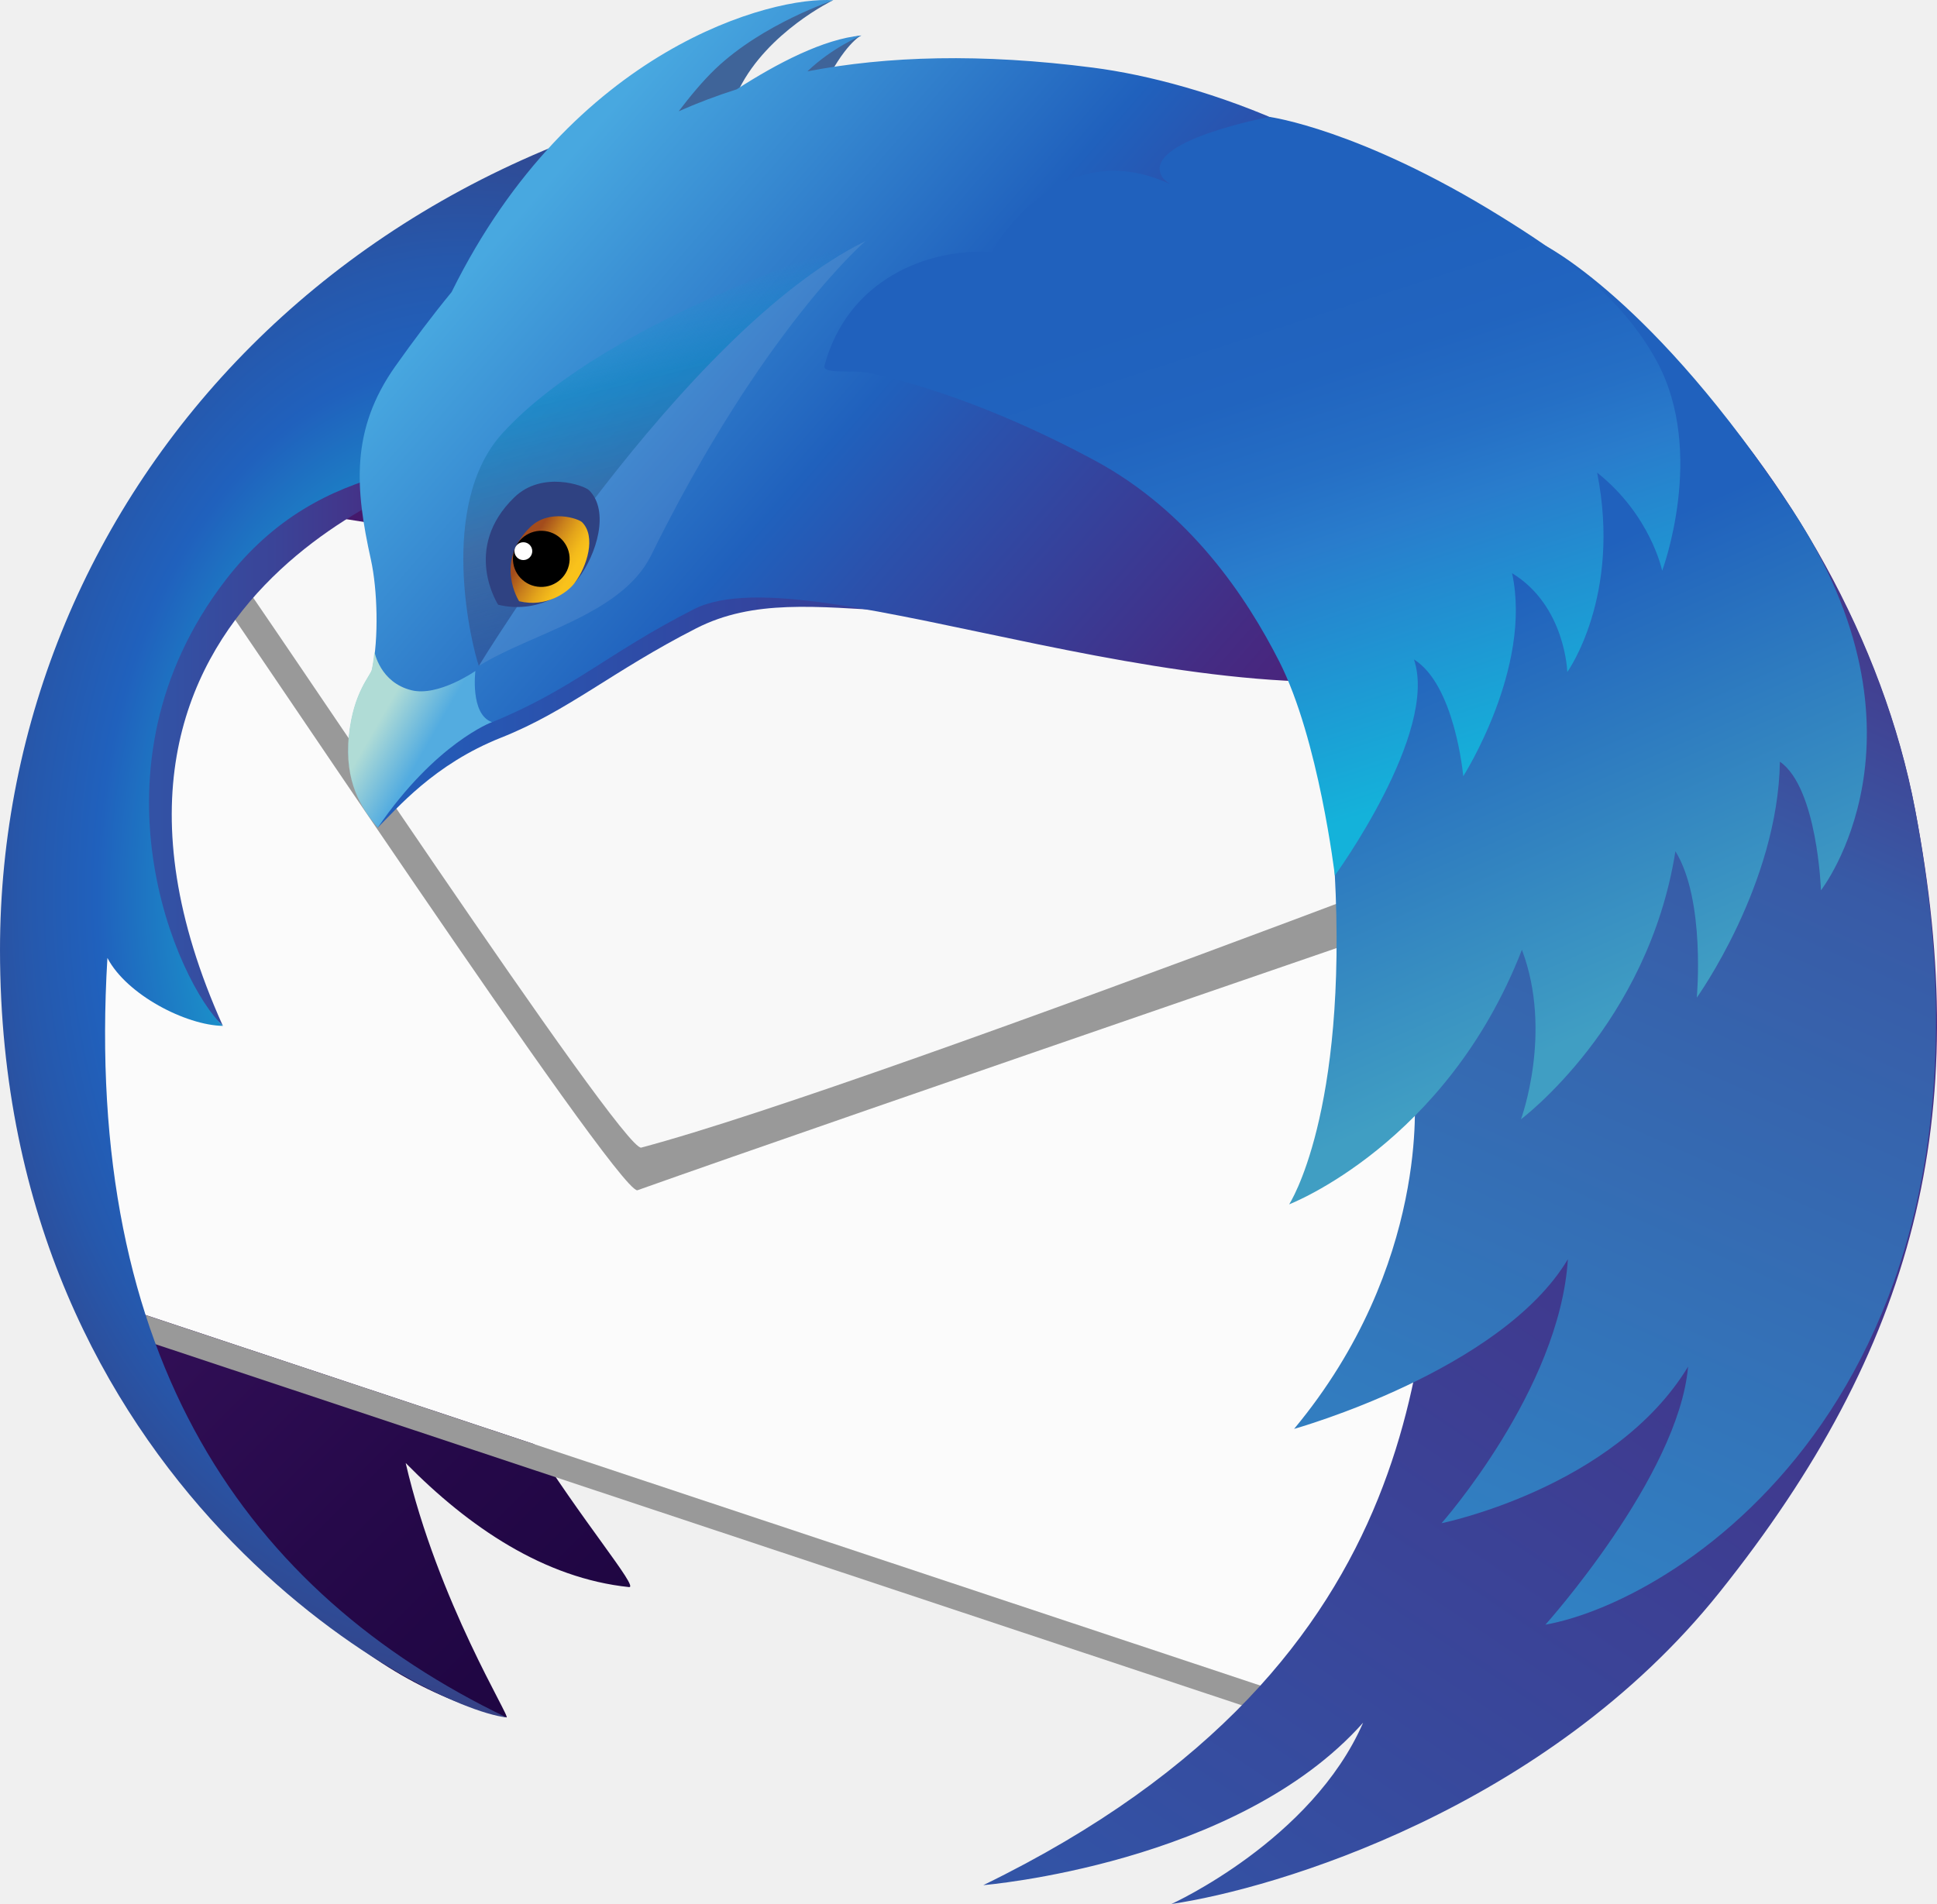
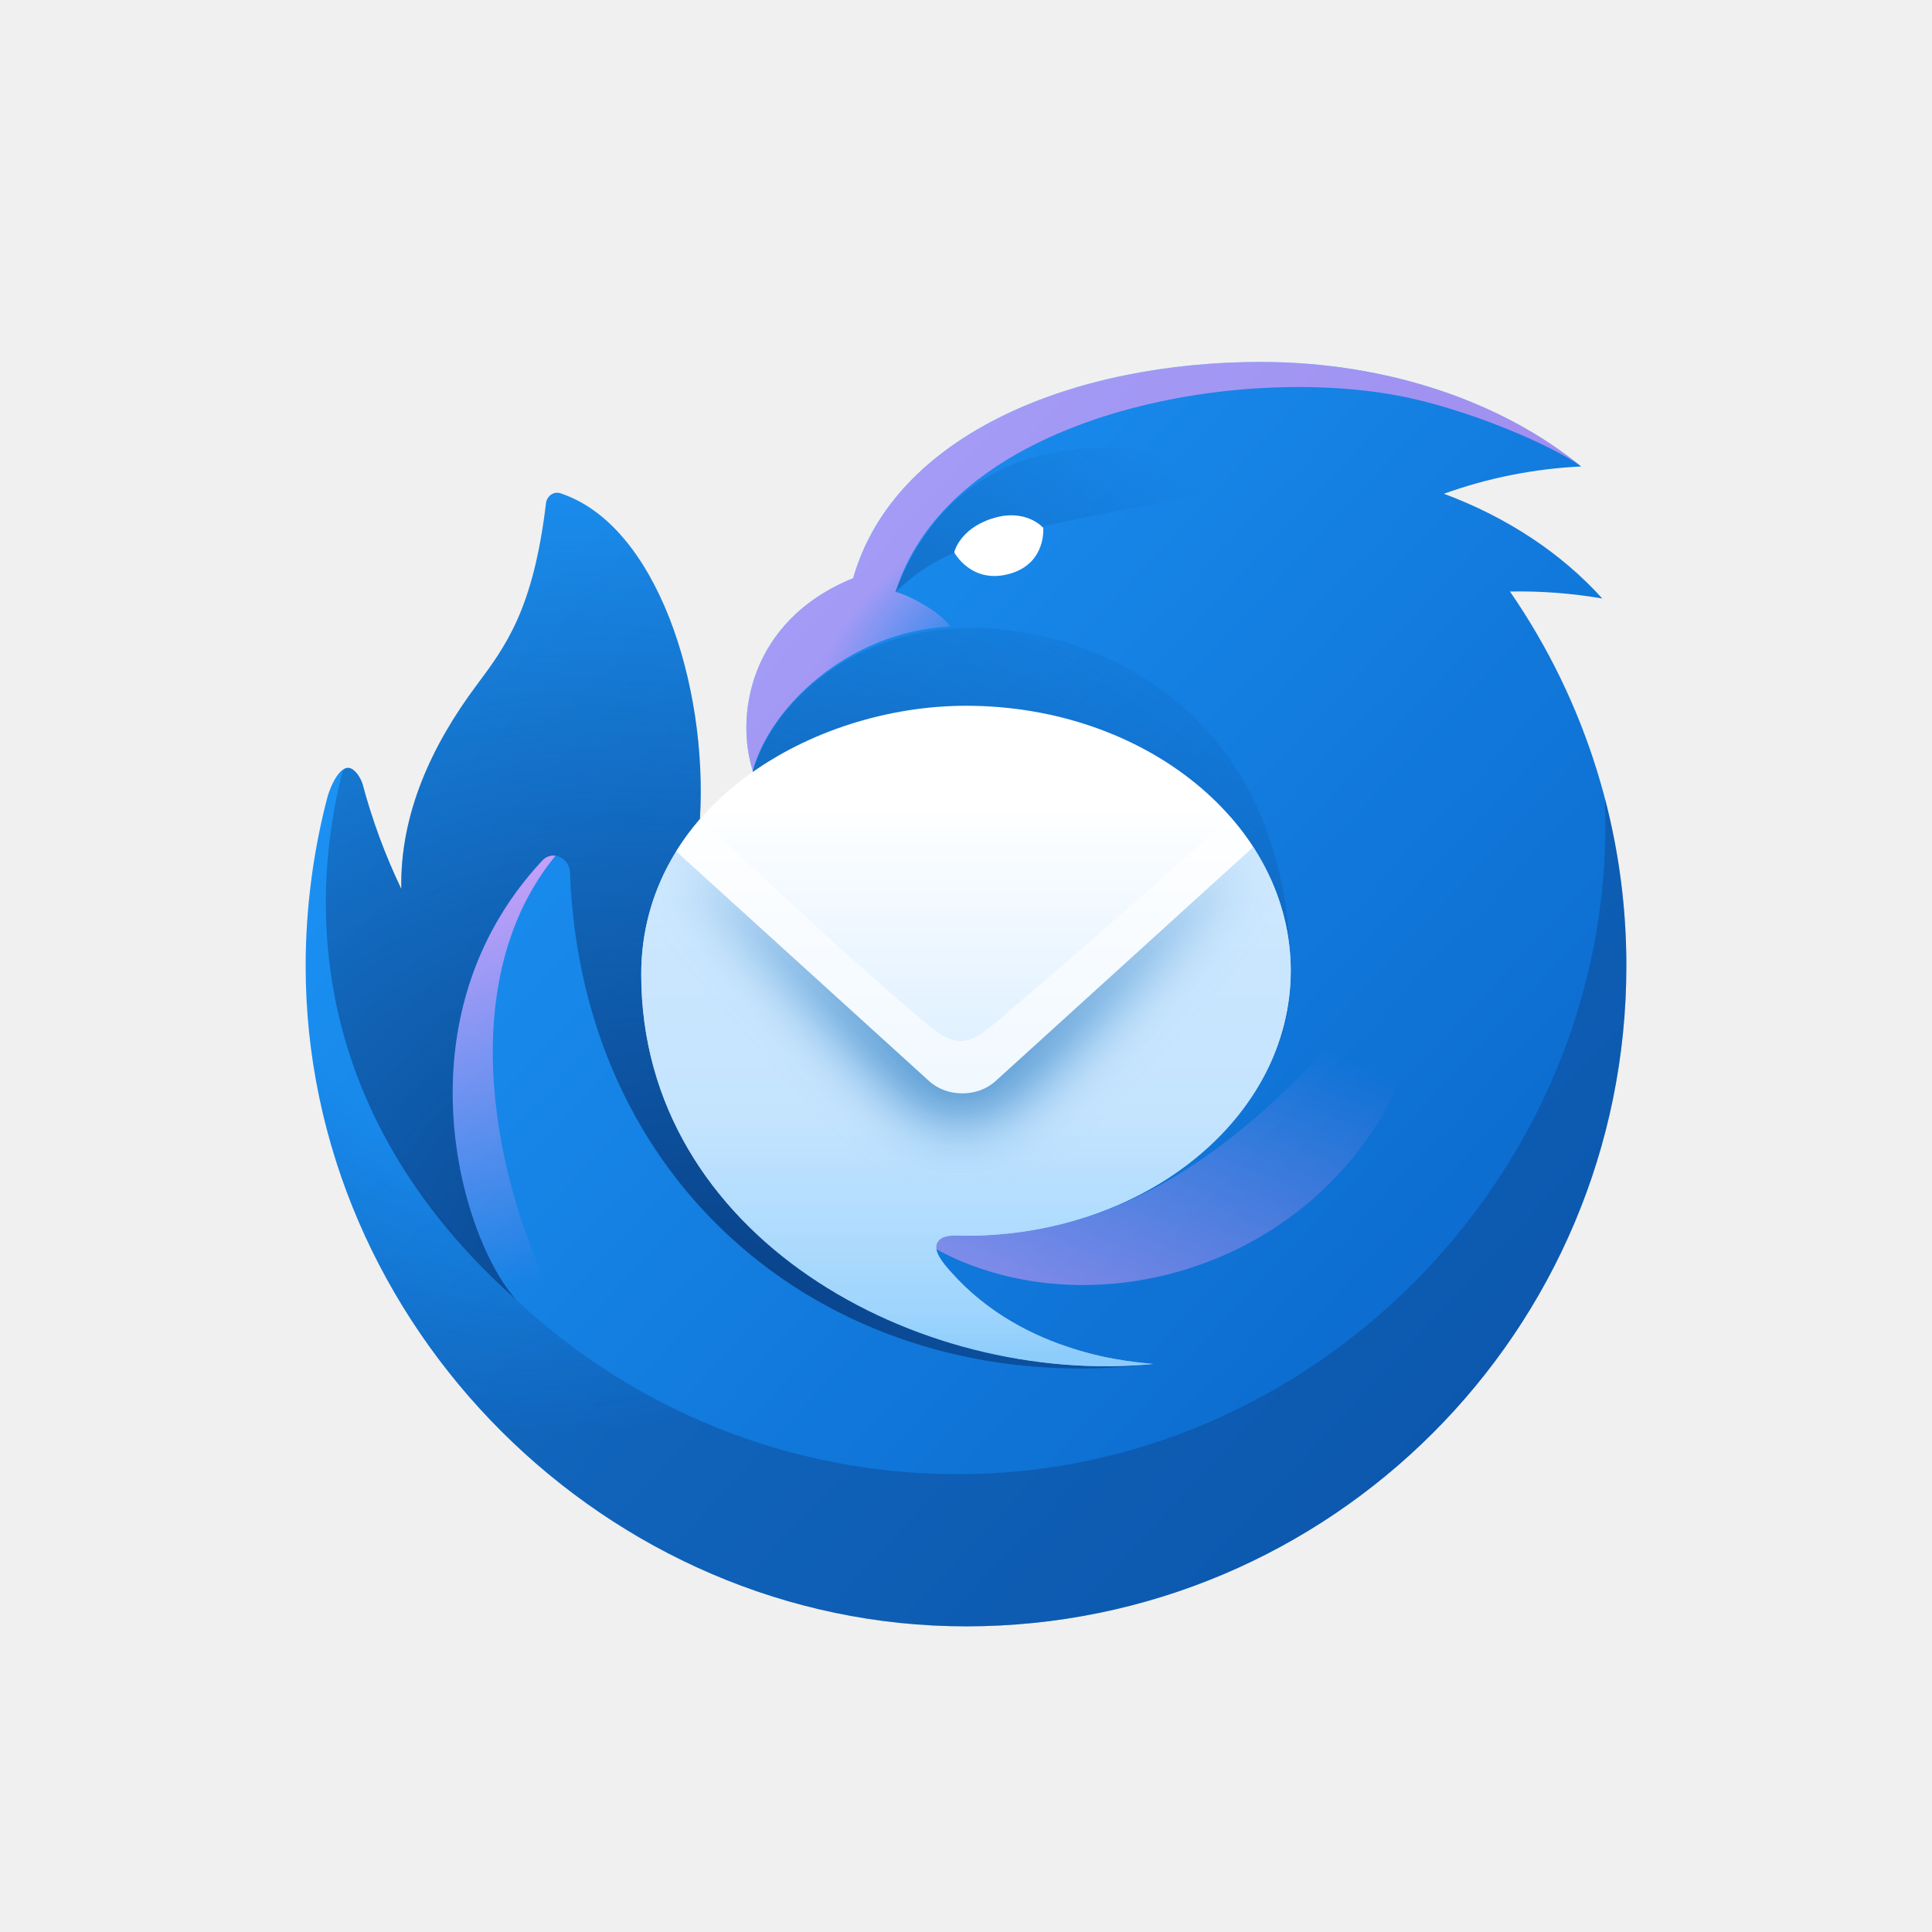
- <svg xmlns="http://www.w3.org/2000/svg" width="776.691" height="763.638" viewBox="0 0 205.499 202.046" version="1.1" id="svg8">
-   <defs id="defs2">
-     <linearGradient y2="42.053" x2="129.585" y1="201.907" x1="289.439" gradientUnits="userSpaceOnUse" id="SVGID_1_-0">
-       <stop id="stop1569" style="stop-color:#130036" offset="0" />
-       <stop id="stop1571" style="stop-color:#18023B" offset="0.23" />
-       <stop id="stop1573" style="stop-color:#26094A" offset="0.512" />
-       <stop id="stop1575" style="stop-color:#3D1563" offset="0.821" />
-       <stop id="stop1577" style="stop-color:#4E1D75" offset="1" />
-     </linearGradient>
-     <linearGradient y2="95.311" x2="147.61" y1="95.311" x1="100.149" gradientUnits="userSpaceOnUse" id="SVGID_2_-62">
-       <stop id="stop1592" style="stop-color:#3156A8" offset="0" />
-       <stop id="stop1594" style="stop-color:#3351A4" offset="0.247" />
-       <stop id="stop1596" style="stop-color:#3B4397" offset="0.536" />
-       <stop id="stop1598" style="stop-color:#472C82" offset="0.845" />
-       <stop id="stop1600" style="stop-color:#4E1D75" offset="1" />
-     </linearGradient>
-     <radialGradient gradientUnits="userSpaceOnUse" gradientTransform="matrix(1,0,0,1.45,0,-51.2654)" r="85.247" cy="113.923" cx="148.979" id="SVGID_3_-6">
-       <stop id="stop1605" style="stop-color:#14CDDA" offset="0.165" />
-       <stop id="stop1607" style="stop-color:#2061BD" offset="0.548" />
-       <stop id="stop1609" style="stop-color:#2658AC" offset="0.655" />
-       <stop id="stop1611" style="stop-color:#373F81" offset="0.864" />
-       <stop id="stop1613" style="stop-color:#432D62" offset="1" />
-     </radialGradient>
-     <linearGradient y2="57.897" x2="281.421" y1="57.897" x1="134.445" gradientUnits="userSpaceOnUse" id="SVGID_4_-1">
-       <stop id="stop1618" style="stop-color:#2061BD" offset="0" />
-       <stop id="stop1620" style="stop-color:#2B51AC" offset="0.185" />
-       <stop id="stop1622" style="stop-color:#442C84" offset="0.683" />
-       <stop id="stop1624" style="stop-color:#4E1D75" offset="0.941" />
-     </linearGradient>
-     <linearGradient y2="111.082" x2="257.17" y1="23.206" x1="156.08" gradientUnits="userSpaceOnUse" id="SVGID_5_-8">
-       <stop id="stop1633" style="stop-color:#48A8E0" offset="0.02" />
-       <stop id="stop1635" style="stop-color:#2061BD" offset="0.388" />
-       <stop id="stop1637" style="stop-color:#2B51AC" offset="0.497" />
-       <stop id="stop1639" style="stop-color:#442C84" offset="0.789" />
-       <stop id="stop1641" style="stop-color:#4E1D75" offset="0.941" />
-     </linearGradient>
-     <linearGradient y2="43.631" x2="307.741" y1="337.414" x1="109.582" gradientUnits="userSpaceOnUse" id="SVGID_6_-7">
-       <stop id="stop1646" style="stop-color:#3156A8" offset="0.379" />
-       <stop id="stop1648" style="stop-color:#4E1D75" offset="1" />
-     </linearGradient>
-     <linearGradient y2="32.542" x2="296.224" y1="278.646" x1="186.651" gradientUnits="userSpaceOnUse" id="SVGID_7_-9">
-       <stop id="stop1653" style="stop-color:#29ABE2" offset="0" />
-       <stop id="stop1655" style="stop-color:#385AA6" offset="0.773" />
-       <stop id="stop1657" style="stop-color:#414293" offset="0.858" />
-       <stop id="stop1659" style="stop-color:#4E1D75" offset="1" />
-     </linearGradient>
-     <linearGradient y2="95.468" x2="144.148" y1="92.034" x1="138.175" gradientUnits="userSpaceOnUse" id="SVGID_8_-20">
-       <stop id="stop1664" style="stop-color:#B0DCD6" offset="0" />
-       <stop id="stop1666" style="stop-color:#53ACE0" offset="1" />
-     </linearGradient>
-     <mask id="SVGID_9_" height="6.629" width="14.927" y="18.355" x="162.68" maskUnits="userSpaceOnUse">
-       <g id="g989" class="st13" style="filter:url(#Adobe_OpacityMaskFilter)">
-         <radialGradient gradientUnits="userSpaceOnUse" r="51.967" cy="67.998" cx="154.384" id="SVGID_10_">
-           <stop id="stop982" style="stop-color:#FFFFFF" offset="0.868" />
-           <stop id="stop984" style="stop-color:#000000" offset="1" />
-         </radialGradient>
-         <rect id="rect987" height="93.339" width="100.015" class="st14" y="-7.218" x="91.295" style="fill:url(#SVGID_10_)" />
-       </g>
-     </mask>
-     <filter height="6.629" width="14.927" y="18.355" x="162.68" filterUnits="userSpaceOnUse" id="Adobe_OpacityMaskFilter">
-       <feColorMatrix id="feColorMatrix977" values="1 0 0 0 0  0 1 0 0 0  0 0 1 0 0  0 0 0 1 0" type="matrix" />
-     </filter>
-     <radialGradient gradientUnits="userSpaceOnUse" r="51.967" cy="67.998" cx="154.384" id="radialGradient3310">
-       <stop id="stop3306" style="stop-color:#FFFFFF" offset="0.868" />
-       <stop id="stop3308" style="stop-color:#000000" offset="1" />
-     </radialGradient>
-     <linearGradient y2="20.555" x2="254.147" y1="23.085" x1="266.12" gradientUnits="userSpaceOnUse" id="SVGID_11_-5">
-       <stop id="stop1686" style="stop-color:#3092B9" offset="0" />
-       <stop id="stop1688" style="stop-color:#258DB6" offset="0.22" />
-       <stop id="stop1690" style="stop-color:#1685B1" offset="0.656" />
-       <stop id="stop1692" style="stop-color:#1082AF" offset="1" />
-     </linearGradient>
-     <linearGradient y2="77.544" x2="180.543" y1="38.025" x1="170.69" gradientUnits="userSpaceOnUse" id="SVGID_12_-9">
-       <stop id="stop1703" style="stop-color:#1398D1;stop-opacity:0" offset="0.007" />
-       <stop id="stop1705" style="stop-color:#1187C2;stop-opacity:0.62" offset="0.248" />
-       <stop id="stop1707" style="stop-color:#3F6499;stop-opacity:0.71" offset="0.642" />
-       <stop id="stop1709" style="stop-color:#2F4282;stop-opacity:0.5" offset="1" />
-     </linearGradient>
-     <linearGradient gradientTransform="matrix(0.9994,0.0349,-0.0349,0.9994,25.1078,27.037)" y2="38.248" x2="133.583" y1="41.318" x1="139.122" gradientUnits="userSpaceOnUse" id="SVGID_13_-2">
-       <stop id="stop1718" style="stop-color:#F9C21B" offset="0" />
-       <stop id="stop1720" style="stop-color:#F3BA1B" offset="0.148" />
-       <stop id="stop1722" style="stop-color:#E3A41B" offset="0.379" />
-       <stop id="stop1724" style="stop-color:#C9801C" offset="0.663" />
-       <stop id="stop1726" style="stop-color:#A44E1C" offset="0.988" />
-       <stop id="stop1728" style="stop-color:#A34C1C" offset="1" />
-     </linearGradient>
-     <linearGradient y2="47.526" x2="259.336" y1="130.139" x1="296.117" gradientUnits="userSpaceOnUse" id="SVGID_14_-2">
-       <stop id="stop1739" style="stop-color:#409EC3" offset="0" />
-       <stop id="stop1741" style="stop-color:#2061BD" offset="0.62" />
-     </linearGradient>
-     <linearGradient y2="21.954" x2="240.313" y1="103.061" x1="266.666" gradientUnits="userSpaceOnUse" id="SVGID_15_-8">
-       <stop id="stop1746" style="stop-color:#14B2DA" offset="0" />
-       <stop id="stop1748" style="stop-color:#297CCC" offset="0.403" />
-       <stop id="stop1750" style="stop-color:#256FC5" offset="0.508" />
-       <stop id="stop1752" style="stop-color:#2164BF" offset="0.649" />
-       <stop id="stop1754" style="stop-color:#2061BD" offset="0.816" />
-       <stop id="stop1756" style="stop-color:#2061BD" offset="0.984" />
-     </linearGradient>
-     <filter height="6.629" width="14.927" y="18.355" x="252.586" filterUnits="userSpaceOnUse" id="filter1845">
-       <feColorMatrix id="feColorMatrix1843" values="1 0 0 0 0  0 1 0 0 0  0 0 1 0 0  0 0 0 1 0" type="matrix" />
-     </filter>
-     <linearGradient y2="42.053" x2="39.679" y1="201.907" x1="199.533" gradientUnits="userSpaceOnUse" id="SVGID_1_">
-       <stop id="stop875" style="stop-color:#130036" offset="0" />
-       <stop id="stop877" style="stop-color:#18023B" offset="0.23" />
-       <stop id="stop879" style="stop-color:#26094A" offset="0.512" />
-       <stop id="stop881" style="stop-color:#3D1563" offset="0.821" />
-       <stop id="stop883" style="stop-color:#4E1D75" offset="1" />
-     </linearGradient>
-     <linearGradient y2="95.311" x2="57.704" y1="95.311" x1="10.243" gradientUnits="userSpaceOnUse" id="SVGID_2_">
-       <stop id="stop898" style="stop-color:#3156A8" offset="0" />
-       <stop id="stop900" style="stop-color:#3351A4" offset="0.247" />
-       <stop id="stop902" style="stop-color:#3B4397" offset="0.536" />
-       <stop id="stop904" style="stop-color:#472C82" offset="0.845" />
-       <stop id="stop906" style="stop-color:#4E1D75" offset="1" />
-     </linearGradient>
-     <radialGradient gradientUnits="userSpaceOnUse" gradientTransform="matrix(1,0,0,1.45,0,-51.2654)" r="85.247" cy="113.923" cx="59.073" id="SVGID_3_">
-       <stop id="stop911" style="stop-color:#14CDDA" offset="0.165" />
-       <stop id="stop913" style="stop-color:#2061BD" offset="0.548" />
-       <stop id="stop915" style="stop-color:#2658AC" offset="0.655" />
-       <stop id="stop917" style="stop-color:#373F81" offset="0.864" />
-       <stop id="stop919" style="stop-color:#432D62" offset="1" />
-     </radialGradient>
-     <linearGradient y2="57.897" x2="191.515" y1="57.897" x1="44.539" gradientUnits="userSpaceOnUse" id="SVGID_4_">
-       <stop id="stop924" style="stop-color:#2061BD" offset="0" />
-       <stop id="stop926" style="stop-color:#2B51AC" offset="0.185" />
-       <stop id="stop928" style="stop-color:#442C84" offset="0.683" />
-       <stop id="stop930" style="stop-color:#4E1D75" offset="0.941" />
-     </linearGradient>
-     <linearGradient y2="111.082" x2="167.264" y1="23.206" x1="66.174" gradientUnits="userSpaceOnUse" id="SVGID_5_">
-       <stop id="stop939" style="stop-color:#48A8E0" offset="0.02" />
-       <stop id="stop941" style="stop-color:#2061BD" offset="0.388" />
-       <stop id="stop943" style="stop-color:#2B51AC" offset="0.497" />
-       <stop id="stop945" style="stop-color:#442C84" offset="0.789" />
-       <stop id="stop947" style="stop-color:#4E1D75" offset="0.941" />
-     </linearGradient>
-     <linearGradient y2="43.631" x2="217.835" y1="337.414" x1="19.676" gradientUnits="userSpaceOnUse" id="SVGID_6_">
-       <stop id="stop952" style="stop-color:#3156A8" offset="0.379" />
-       <stop id="stop954" style="stop-color:#4E1D75" offset="1" />
-     </linearGradient>
-     <linearGradient y2="32.542" x2="206.317" y1="278.646" x1="96.745" gradientUnits="userSpaceOnUse" id="SVGID_7_">
-       <stop id="stop959" style="stop-color:#29ABE2" offset="0" />
-       <stop id="stop961" style="stop-color:#385AA6" offset="0.773" />
-       <stop id="stop963" style="stop-color:#414293" offset="0.858" />
-       <stop id="stop965" style="stop-color:#4E1D75" offset="1" />
-     </linearGradient>
-     <linearGradient y2="95.468" x2="54.241" y1="92.034" x1="48.269" gradientUnits="userSpaceOnUse" id="SVGID_8_">
-       <stop id="stop970" style="stop-color:#B0DCD6" offset="0" />
-       <stop id="stop972" style="stop-color:#53ACE0" offset="1" />
-     </linearGradient>
-     <mask id="SVGID_9_-9" height="6.629" width="14.927" y="18.355" x="162.68" maskUnits="userSpaceOnUse">
-       <g id="g989-7" class="st13" style="filter:url(#Adobe_OpacityMaskFilter-9)">
-         <radialGradient gradientUnits="userSpaceOnUse" r="51.967" cy="67.998" cx="154.384" id="SVGID_10_-3">
-           <stop id="stop982-6" style="stop-color:#FFFFFF" offset="0.868" />
-           <stop id="stop984-1" style="stop-color:#000000" offset="1" />
-         </radialGradient>
-         <rect id="rect987-2" height="93.339" width="100.015" class="st14" y="-7.218" x="91.295" style="fill:url(#SVGID_10_-3)" />
-       </g>
-     </mask>
-     <filter height="6.629" width="14.927" y="18.355" x="162.68" filterUnits="userSpaceOnUse" id="Adobe_OpacityMaskFilter-9">
-       <feColorMatrix id="feColorMatrix977-3" values="1 0 0 0 0  0 1 0 0 0  0 0 1 0 0  0 0 0 1 0" type="matrix" />
-     </filter>
-     <radialGradient gradientUnits="userSpaceOnUse" r="51.967" cy="67.998" cx="154.384" id="radialGradient4687">
-       <stop id="stop4683" style="stop-color:#FFFFFF" offset="0.868" />
-       <stop id="stop4685" style="stop-color:#000000" offset="1" />
-     </radialGradient>
-     <linearGradient y2="20.555" x2="164.24" y1="23.085" x1="176.214" gradientUnits="userSpaceOnUse" id="SVGID_11_">
-       <stop id="stop992" style="stop-color:#3092B9" offset="0" />
-       <stop id="stop994" style="stop-color:#258DB6" offset="0.22" />
-       <stop id="stop996" style="stop-color:#1685B1" offset="0.656" />
-       <stop id="stop998" style="stop-color:#1082AF" offset="1" />
-     </linearGradient>
-     <linearGradient y2="77.544" x2="90.637" y1="38.025" x1="80.784" gradientUnits="userSpaceOnUse" id="SVGID_12_">
-       <stop id="stop1009" style="stop-color:#1398D1;stop-opacity:0" offset="0.007" />
-       <stop id="stop1011" style="stop-color:#1187C2;stop-opacity:0.62" offset="0.248" />
-       <stop id="stop1013" style="stop-color:#3F6499;stop-opacity:0.71" offset="0.642" />
-       <stop id="stop1015" style="stop-color:#2F4282;stop-opacity:0.5" offset="1" />
-     </linearGradient>
-     <linearGradient gradientTransform="matrix(0.9994,0.0349,-0.0349,0.9994,24.5906,57.1202)" y2="11.303" x2="43.199" y1="14.373" x1="48.738" gradientUnits="userSpaceOnUse" id="SVGID_13_">
-       <stop id="stop1024" style="stop-color:#F9C21B" offset="0" />
-       <stop id="stop1026" style="stop-color:#F3BA1B" offset="0.148" />
-       <stop id="stop1028" style="stop-color:#E3A41B" offset="0.379" />
-       <stop id="stop1030" style="stop-color:#C9801C" offset="0.663" />
-       <stop id="stop1032" style="stop-color:#A44E1C" offset="0.988" />
-       <stop id="stop1034" style="stop-color:#A34C1C" offset="1" />
-     </linearGradient>
-     <linearGradient y2="47.526" x2="169.43" y1="130.139" x1="206.211" gradientUnits="userSpaceOnUse" id="SVGID_14_">
-       <stop id="stop1045" style="stop-color:#409EC3" offset="0" />
-       <stop id="stop1047" style="stop-color:#2061BD" offset="0.62" />
-     </linearGradient>
-     <linearGradient y2="21.954" x2="150.407" y1="103.061" x1="176.76" gradientUnits="userSpaceOnUse" id="SVGID_15_">
-       <stop id="stop1052" style="stop-color:#14B2DA" offset="0" />
-       <stop id="stop1054" style="stop-color:#297CCC" offset="0.403" />
-       <stop id="stop1056" style="stop-color:#256FC5" offset="0.508" />
-       <stop id="stop1058" style="stop-color:#2164BF" offset="0.649" />
-       <stop id="stop1060" style="stop-color:#2061BD" offset="0.816" />
-       <stop id="stop1062" style="stop-color:#2061BD" offset="0.984" />
-     </linearGradient>
-     <filter height="6.629" width="14.927" y="18.355" x="162.68" filterUnits="userSpaceOnUse" id="filter1136">
-       <feColorMatrix id="feColorMatrix1134" values="1 0 0 0 0  0 1 0 0 0  0 0 1 0 0  0 0 0 1 0" type="matrix" />
-     </filter>
-   </defs>
-   <g id="layer1" transform="translate(-143.8075,-49.41321)">
-     <g id="g1067" transform="matrix(0.8321174,0,0,0.8321174,143.8075,49.41343)">
-       <g id="g1041">
-         <linearGradient y2="42.053" x2="39.679" y1="201.907" x1="199.533" gradientUnits="userSpaceOnUse" id="linearGradient4726">
-           <stop id="stop4716" style="stop-color:#130036" offset="0" />
-           <stop id="stop4718" style="stop-color:#18023B" offset="0.23" />
-           <stop id="stop4720" style="stop-color:#26094A" offset="0.512" />
-           <stop id="stop4722" style="stop-color:#3D1563" offset="0.821" />
-           <stop id="stop4724" style="stop-color:#4E1D75" offset="1" />
-         </linearGradient>
-         <path id="path886" d="M 188.887,35.492 C 174.386,26.02 155.841,22.954 145.606,21.883 134.652,20.738 125.138,20.94 116.77,22.168 c -0.709,-0.009 -1.414,-0.037 -2.127,-0.037 -0.544,0 -1.08,0.023 -1.627,0.029 0.225,-0.275 0.381,-0.445 0.381,-0.445 0,0 -0.44,0.069 -1.304,0.46 -2.717,0.044 -5.421,0.138 -8.085,0.32 3.711,-4.068 6.751,-6.2 6.751,-6.2 0,0 -3.608,0.528 -10.192,6.496 -3.132,0.288 -6.221,0.67 -9.258,1.145 6.918,-9.362 14.155,-13.304 14.155,-13.304 0,0 -8.772,-1.786 -22.507,12.016 -1.149,1.155 -2.215,2.356 -3.246,3.572 C 39.68,35.907 11.03,61.758 11.03,92.139 c 0,5.958 -1.829,12.511 0.143,19.054 -0.788,10.453 0.89,38.975 0.89,38.975 0,0 10.837,58.649 52.51,68.846 0.662,0.158 -8.707,-14.62 -12.851,-32.442 8.069,8.208 17.685,14.699 28.478,15.824 1.325,0.137 -6.165,-8.64 -12.725,-19.234 l 94.698,31.906 c 49.529,-21.274 43.763,-19.357 54.397,-30.875 23.428,-25.36 26.708,-39.75 20.806,-82.235 -3.993,-28.679 -25.16,-57.083 -48.489,-66.466 z" class="st1" style="fill:url(#SVGID_1_)" />
-         <polygon id="polygon888" points="172.911,219.015 201.939,95.591 22.687,62.276 8.546,142.68 16.387,166.974 " class="st2" style="fill:#fbfbfb" />
-         <g id="g892">
-           <path id="path890" d="m 23.128,65.01 c 0.785,1.689 0.554,2.089 0.065,2.089 -0.22,0 -0.492,-0.081 -0.747,-0.161 -0.255,-0.081 -0.494,-0.161 -0.648,-0.161 -0.433,0 -0.189,0.639 2.263,3.72 3.468,4.406 54.399,81.293 57.182,81.293 0.015,0 0.028,-0.002 0.04,-0.006 23.71,-8.448 124.543,-43.058 124.543,-43.058 L 195.51,93.697 23.128,65.01" class="st3" style="fill:#999999" />
-         </g>
-         <path id="path894" d="m 24.607,63.121 c 0,0 0.76,3.932 4.281,8.284 3.5,4.392 50.51,75.571 52.869,74.944 30.795,-8.176 142.525,-51.674 142.525,-51.674 z" class="st4" style="fill:#f8f8f8" />
-         <polygon id="polygon896" points="19.094,171.178 168.976,221.012 167.321,217.161 18.568,167.703 " class="st3" style="fill:#999999" />
-         <linearGradient y2="95.311" x2="57.704" y1="95.311" x1="10.243" gradientUnits="userSpaceOnUse" id="linearGradient4744">
-           <stop id="stop4734" style="stop-color:#3156A8" offset="0" />
-           <stop id="stop4736" style="stop-color:#3351A4" offset="0.247" />
-           <stop id="stop4738" style="stop-color:#3B4397" offset="0.536" />
-           <stop id="stop4740" style="stop-color:#472C82" offset="0.845" />
-           <stop id="stop4742" style="stop-color:#4E1D75" offset="1" />
-         </linearGradient>
-         <path id="path909" d="m 57.704,59.795 c 0,0 -54.122,15.85 -29.288,71.033 0,0 -11.387,-10.426 -18.167,-23.757 C 9.944,106.474 21.55,65.242 21.55,65.242 Z" class="st5" style="fill:url(#SVGID_2_)" />
-         <radialGradient gradientUnits="userSpaceOnUse" gradientTransform="matrix(1,0,0,1.45,0,-51.2654)" r="85.247" cy="113.923" cx="59.073" id="radialGradient4757">
-           <stop id="stop4747" style="stop-color:#14CDDA" offset="0.165" />
-           <stop id="stop4749" style="stop-color:#2061BD" offset="0.548" />
-           <stop id="stop4751" style="stop-color:#2658AC" offset="0.655" />
-           <stop id="stop4753" style="stop-color:#373F81" offset="0.864" />
-           <stop id="stop4755" style="stop-color:#432D62" offset="1" />
-         </radialGradient>
-         <path id="path922" d="m 28.416,130.828 c -4.707,-0.081 -12.269,-3.964 -14.722,-8.665 -3.066,51.098 17.782,80.939 50.88,96.853 C 53.759,217.776 0,189.407 0,121.14 0,63.093 46.06,11.208 118.142,8.831 118.584,12.085 82.406,20.245 81.249,24.082 79.453,30.054 75.325,36.555 71.843,41.766 67.125,48.827 78.4,54.865 70.114,56.767 57.646,59.628 41.016,58.044 28.753,73.986 10.319,97.951 22.62,125.365 28.416,130.828 Z" class="st6" style="fill:url(#SVGID_3_)" />
-         <g id="g935">
-           <linearGradient y2="57.897" x2="191.515" y1="57.897" x1="44.539" gradientUnits="userSpaceOnUse" id="linearGradient4768">
-             <stop id="stop4760" style="stop-color:#2061BD" offset="0" />
-             <stop id="stop4762" style="stop-color:#2B51AC" offset="0.185" />
-             <stop id="stop4764" style="stop-color:#442C84" offset="0.683" />
-             <stop id="stop4766" style="stop-color:#4E1D75" offset="0.941" />
-           </linearGradient>
-           <path id="path933" d="M 137.048,10.699 C 90.366,7.117 66.341,25.796 50.918,47.516 c -5.617,7.906 -5.002,15.166 -3.068,23.937 0.831,3.744 1.671,5.538 0.659,9.355 -0.558,2.106 -0.465,4.072 -1.158,5.314 -0.959,1.717 -2.18,3.594 -2.589,6.677 -1.022,7.699 1.703,10.151 3.406,12.741 2.426,-2.409 7.165,-8.079 15.71,-11.466 8.545,-3.387 14.167,-8.477 24.876,-13.941 14.632,-7.463 31.782,3.859 64.3,-6.796 C 163.06,70.058 186.056,35.993 191.515,34.685 176.312,17.873 150.448,11.726 137.048,10.699 Z" class="st7" style="fill:url(#SVGID_4_)" />
-         </g>
-         <path id="path937" d="m 106.207,0.032 c 0,0 -8.335,4.026 -11.965,11.301 8.381,-4.225 13.246,-6.533 15.546,-6.808 0,0 -2.203,1.067 -4.935,6.87 4.83,-1.547 6.493,-2.522 7.819,-2.537 0,0 -0.385,0.61 -0.737,6.402 -7.417,-2.404 -21.693,0.397 -29.287,5.153 C 80.072,6.678 106.207,0.032 106.207,0.032 Z" class="st8" style="fill:#3f6499" />
-         <linearGradient y2="111.082" x2="167.264" y1="23.206" x1="66.174" gradientUnits="userSpaceOnUse" id="linearGradient4783">
-           <stop id="stop4773" style="stop-color:#48A8E0" offset="0.02" />
-           <stop id="stop4775" style="stop-color:#2061BD" offset="0.388" />
-           <stop id="stop4777" style="stop-color:#2B51AC" offset="0.497" />
-           <stop id="stop4779" style="stop-color:#442C84" offset="0.789" />
-           <stop id="stop4781" style="stop-color:#4E1D75" offset="0.941" />
-         </linearGradient>
-         <path id="path950" d="M 139.379,8.63 C 125.07,6.776 113.109,7.141 102.94,9.1 c 3.198,-3.065 6.898,-4.575 6.898,-4.575 -4.795,0.424 -10.781,3.554 -15.917,6.868 -2.588,0.826 -5.054,1.758 -7.39,2.799 1.43,-1.885 3.094,-3.899 4.72,-5.445 6.039,-5.743 15.006,-8.715 15.006,-8.715 -7.654,-0.562 -33.268,5.995 -48.681,37.213 -2.526,3.077 -4.883,6.235 -7.129,9.398 -5.798,8.164 -5.162,15.658 -3.162,24.715 0.852,3.867 1.009,10.04 0.168,14.029 -0.168,0.799 -2.363,2.863 -2.926,8.428 -0.602,5.905 1.505,8.804 3.582,11.203 C 55.489,94.226 62.77,92.087 62.77,92.087 73.1,87.855 77.4,83.335 88.458,77.694 c 15.108,-7.709 67.939,17.45 101.512,6.448 10.332,-3.384 -3.977,-47.359 1.663,-48.709 C 175.934,18.073 153.139,10.413 139.379,8.63 Z" class="st9" style="fill:url(#SVGID_5_)" />
-         <linearGradient y2="43.631" x2="217.835" y1="337.414" x1="19.676" gradientUnits="userSpaceOnUse" id="linearGradient4790">
-           <stop id="stop4786" style="stop-color:#3156A8" offset="0.379" />
-           <stop id="stop4788" style="stop-color:#4E1D75" offset="1" />
-         </linearGradient>
-         <path id="path957" d="M 244.176,103.288 C 235.9,60.051 196.08,20.716 164.059,18.536 149.848,17.568 154.212,24.855 145.32,27.63 107,39.589 106.414,46.571 106.414,46.571 c 81.252,3.819 82.484,84.064 60.724,104.366 6.123,-1.428 12.762,-8.914 18.859,-20.666 -0.732,4.931 -1.36,10.98 -2.274,17.729 -2.788,20.595 0.823,63.614 -58.356,92.405 0,0 32.372,-2.646 48.425,-20.717 -6.528,15.012 -24.441,23.121 -24.441,23.121 13.182,-1.928 47.81,-12.146 69.868,-39.732 24.966,-31.225 32.474,-60.519 24.957,-99.789 z" class="st10" style="fill:url(#SVGID_6_)" />
-         <linearGradient y2="32.542" x2="206.317" y1="278.646" x1="96.745" gradientUnits="userSpaceOnUse" id="linearGradient4801">
-           <stop id="stop4793" style="stop-color:#29ABE2" offset="0" />
-           <stop id="stop4795" style="stop-color:#385AA6" offset="0.773" />
-           <stop id="stop4797" style="stop-color:#414293" offset="0.858" />
-           <stop id="stop4799" style="stop-color:#4E1D75" offset="1" />
-         </linearGradient>
-         <path id="path968" d="m 164.993,182.221 c 0,0 26.396,-7.38 34.903,-21.633 -1.032,16.619 -16.107,33.662 -16.107,33.662 0,0 22.038,-4.46 31.436,-19.968 -1.224,13.994 -18.191,32.907 -18.191,32.907 17.346,-3.113 60.93,-30.645 47.143,-103.901 -8.142,-43.262 -48.096,-82.572 -80.117,-84.752 -14.211,-0.968 -9.847,6.319 -18.739,9.094 -38.32,11.959 -38.906,18.941 -38.906,18.941 81.252,3.819 102.844,46.344 60.724,103.231 6.123,-1.429 8.578,-4.794 13.178,-10.301 -0.002,0 2.084,21.78 -15.324,42.72 z" class="st11" style="fill:url(#SVGID_7_)" />
-         <linearGradient y2="95.468" x2="54.241" y1="92.034" x1="48.269" gradientUnits="userSpaceOnUse" id="linearGradient4808">
-           <stop id="stop4804" style="stop-color:#B0DCD6" offset="0" />
-           <stop id="stop4806" style="stop-color:#53ACE0" offset="1" />
-         </linearGradient>
-         <path id="path975" d="m 60.609,85.567 c 0,0 -4.719,3.301 -8.136,2.46 -4.045,-0.993 -4.73,-4.913 -4.73,-4.913 -0.089,0.803 -0.192,1.578 -0.341,2.273 -0.168,0.799 -2.363,2.863 -2.926,8.428 -0.602,5.905 1.615,9.325 3.692,11.724 7.381,-10.792 14.552,-13.452 14.552,-13.452 -2.809,-0.982 -2.111,-6.52 -2.111,-6.52 z" class="st12" style="fill:url(#SVGID_8_)" />
-         <defs id="defs980">
-           <filter height="6.629" width="14.927" y="18.355" x="162.68" filterUnits="userSpaceOnUse" id="filter5218">
-             <feColorMatrix id="feColorMatrix5216" values="1 0 0 0 0  0 1 0 0 0  0 0 1 0 0  0 0 0 1 0" type="matrix" />
-           </filter>
-         </defs>
-         <mask id="mask4824" height="6.629" width="14.927" y="18.355" x="162.68" maskUnits="userSpaceOnUse">
-           <g id="g4822" class="st13" style="filter:url(#Adobe_OpacityMaskFilter-9)">
-             <radialGradient gradientUnits="userSpaceOnUse" r="51.967" cy="67.998" cx="154.384" id="radialGradient4818">
-               <stop id="stop4814" style="stop-color:#FFFFFF" offset="0.868" />
-               <stop id="stop4816" style="stop-color:#000000" offset="1" />
-             </radialGradient>
-             <rect id="rect4820" height="93.339" width="100.015" class="st14" y="-7.218" x="91.295" style="fill:url(#SVGID_10_-3)" />
-           </g>
-         </mask>
-         <g id="g1007" mask="url(#SVGID_9_-9)" class="st15">
-           <g id="g1005" class="st16" style="opacity:0.6">
-             <g id="g1003" class="st17" style="opacity:0.2">
-               <linearGradient y2="20.555" x2="164.24" y1="23.085" x1="176.214" gradientUnits="userSpaceOnUse" id="linearGradient4834">
-                 <stop id="stop4826" style="stop-color:#3092B9" offset="0" />
-                 <stop id="stop4828" style="stop-color:#258DB6" offset="0.22" />
-                 <stop id="stop4830" style="stop-color:#1685B1" offset="0.656" />
-                 <stop id="stop4832" style="stop-color:#1082AF" offset="1" />
-               </linearGradient>
-               <path id="path1001" d="m 163.513,18.434 c 1.106,-0.287 5.621,0.204 8.584,1.533 2.964,1.329 8.073,3.679 3.986,4.701 -4.088,1.022 -6.438,-0.613 -8.482,-2.351 -2.044,-1.738 -6.847,-3.168 -4.088,-3.883 z" class="st18" style="fill:url(#SVGID_11_)" />
-             </g>
-           </g>
-         </g>
-         <linearGradient y2="77.544" x2="90.637" y1="38.025" x1="80.784" gradientUnits="userSpaceOnUse" id="linearGradient4848">
-           <stop id="stop4840" style="stop-color:#1398D1;stop-opacity:0" offset="0.007" />
-           <stop id="stop4842" style="stop-color:#1187C2;stop-opacity:0.62" offset="0.248" />
-           <stop id="stop4844" style="stop-color:#3F6499;stop-opacity:0.71" offset="0.642" />
-           <stop id="stop4846" style="stop-color:#2F4282;stop-opacity:0.5" offset="1" />
-         </linearGradient>
-         <path id="path1018" d="m 61.051,84.921 c 0,0 25.888,-42.662 49.292,-54.175 2.173,-1.093 -32.405,9.191 -46.32,24.55 -8.271,9.129 -3.891,27.002 -2.972,29.625 z" class="st19" style="fill:url(#SVGID_12_)" />
-         <path id="path1020" d="m 61.051,84.921 c 0.024,-0.015 0.05,-0.03 0.075,-0.045 C 67.82,80.74 79.292,78.358 82.99,70.861 97.227,41.992 110.344,30.746 110.344,30.746 86.939,42.259 61.051,84.921 61.051,84.921 Z" class="st20" style="opacity:0.1;fill:#f2f2f2" />
-         <path id="path1022" d="m 63.512,77.118 c 0,0 -4.666,-7.159 2.053,-13.687 3.546,-3.44 8.919,-1.529 9.54,-0.91 2.644,2.622 0.982,8.156 -1.398,11.288 -1.345,1.764 -5.259,4.51 -10.195,3.309 z" class="st21" style="fill:#2f4282" />
-         <linearGradient gradientTransform="matrix(0.9994,0.0349,-0.0349,0.9994,24.5906,57.1202)" y2="11.303" x2="43.199" y1="14.373" x1="48.738" gradientUnits="userSpaceOnUse" id="linearGradient4865">
-           <stop id="stop4853" style="stop-color:#F9C21B" offset="0" />
-           <stop id="stop4855" style="stop-color:#F3BA1B" offset="0.148" />
-           <stop id="stop4857" style="stop-color:#E3A41B" offset="0.379" />
-           <stop id="stop4859" style="stop-color:#C9801C" offset="0.663" />
-           <stop id="stop4861" style="stop-color:#A44E1C" offset="0.988" />
-           <stop id="stop4863" style="stop-color:#A34C1C" offset="1" />
-         </linearGradient>
-         <path id="path1037" d="m 66.187,76.674 c 0,0 -3.224,-4.949 1.422,-9.459 2.446,-2.376 6.161,-1.056 6.592,-0.63 1.826,1.812 0.676,5.637 -0.968,7.8 -0.929,1.223 -3.635,3.119 -7.046,2.289 z" class="st22" style="fill:url(#SVGID_13_)" />
-         <path id="path1039" d="m 72.623,71.393 c -0.072,1.978 -1.746,3.522 -3.738,3.454 -1.996,-0.069 -3.558,-1.726 -3.487,-3.704 0.071,-1.977 1.744,-3.521 3.741,-3.453 1.992,0.069 3.553,1.727 3.484,3.703 z" />
-       </g>
-       <circle id="circle1043" r="1.136" cy="70.287" cx="66.725" class="st24" style="fill:#ffffff" />
-       <linearGradient y2="47.526" x2="169.43" y1="130.139" x1="206.211" gradientUnits="userSpaceOnUse" id="linearGradient4875">
-         <stop id="stop4871" style="stop-color:#409EC3" offset="0" />
-         <stop id="stop4873" style="stop-color:#2061BD" offset="0.62" />
-       </linearGradient>
-       <path id="path1050" d="M 228.505,65.01 C 210.784,38.034 196.744,31.179 196.744,31.179 c 0,0 0.645,19.65 10.484,29.128 1.124,1.083 -11.774,-8.432 -11.774,-8.432 0,0 -2.758,9.076 3.562,19.51 -1.836,-2.439 -3.051,-3.363 -3.051,-3.363 0,0 -11.908,5.491 -15.423,13.109 -1.815,-3.426 -3.176,-5.444 -3.176,-5.444 0,0 -8.236,16.437 -7.201,35.495 1.684,30.988 -5.803,42.404 -5.803,42.404 0,0 20.057,-7.695 29.676,-32.468 3.974,10.533 -0.121,21.619 -0.121,21.619 0,0 16.206,-12.109 19.691,-34.18 3.863,6.23 2.727,18.664 2.727,18.664 0,0 10.344,-14.402 10.596,-30.086 4.794,3.343 5.235,16.399 5.235,16.399 0,0 15.336,-19.606 -3.661,-48.524 z" class="st23" style="fill:url(#SVGID_14_)" />
-       <linearGradient y2="21.954" x2="150.407" y1="103.061" x1="176.76" gradientUnits="userSpaceOnUse" id="linearGradient4890">
-         <stop id="stop4878" style="stop-color:#14B2DA" offset="0" />
-         <stop id="stop4880" style="stop-color:#297CCC" offset="0.403" />
-         <stop id="stop4882" style="stop-color:#256FC5" offset="0.508" />
-         <stop id="stop4884" style="stop-color:#2164BF" offset="0.649" />
-         <stop id="stop4886" style="stop-color:#2061BD" offset="0.816" />
-         <stop id="stop4888" style="stop-color:#2061BD" offset="0.984" />
-       </linearGradient>
-       <path id="path1065" d="m 211.282,46.158 c -4.631,-8.63 -12.803,-14.13 -19.986,-18.582 -17.909,-11.105 -29.427,-12.665 -29.427,-12.665 0,0 -16.528,3.074 -13.689,7.672 0.146,0.236 0.487,0.535 0.968,0.877 -14.498,-6.678 -22.722,8.677 -22.722,8.677 -8.284,-0.503 -18.371,3.575 -21.312,14.499 -0.305,1.134 3.711,0.496 5.777,0.945 12.079,2.626 23.45,8.32 28.675,11.134 12.154,6.548 19.365,17.451 23.528,25.629 5.037,9.894 7.094,27.304 7.094,27.304 0,0 13.253,-18.205 10.086,-27.552 5.249,3.26 6.285,14.891 6.285,14.891 0,0 8.835,-13.838 6.223,-25.891 6.815,4.153 7.042,12.601 7.042,12.601 0,0 6.939,-9.631 3.803,-25.427 6.858,5.453 8.293,12.517 8.293,12.517 0,0 5.606,-14.993 -0.638,-26.629 z" class="st25" style="fill:url(#SVGID_15_)" />
+ <svg xmlns="http://www.w3.org/2000/svg" width="1024" height="1024" viewBox="0 0 1024 1024" fill="none">
+   <path d="M452.1 306.5H452.16C474.2 229.45 570.24 191.84 668.11 191.84C735.74 191.84 796.45 213.25 838.07 247.24C813.232 248.411 788.708 253.285 765.31 261.7C798.94 274.2 827.83 293.43 849.24 317.22C833.087 314.439 816.707 313.201 800.32 313.52C840.596 371.863 862.114 441.105 862 512C862 705.3 705.3 862 512 862C321.68 862 162 702.65 162 512C162 481.89 166 450.8 173.77 421.64C175.81 415.52 178.65 409.65 182.42 407.5C187.14 404.81 191.44 412.83 192.13 415.44C197.248 434.61 204.134 453.263 212.7 471.16C211.95 431.2 229.02 394.8 252.5 363.32C268.16 342.33 282.68 322.88 289.38 266.75C289.83 262.98 293.4 260.27 297.01 261.45C347.97 278.13 375.21 362.99 370.98 433.95C399.13 437.98 399 408.57 399 408.57C390 380.91 396 329.5 452 306.5H452.1Z" fill="url(#paint0_linear_1_4)" />
+   <path opacity="0.9" d="M850.55 422.87C859.06 615.37 700.81 781.34 507.84 781.34C327.19 781.34 179.16 641.71 165.77 464.49C163.381 481.085 162.125 497.824 162.01 514.59C163.38 704.21 322.67 862 512.01 862C705.31 862 862.01 705.3 862.01 512C862.01 481.2 858.02 451.33 850.55 422.87Z" fill="url(#paint1_radial_1_4)" />
+   <path style="mix-blend-mode:screen" d="M503.47 332.01C499.7 325.34 482.29 315.47 474.68 313.75C503.48 221.5 650.2 193.18 740 209.5C777.37 216.3 823.91 236.66 838.07 247.24C796.45 213.25 735.73 191.84 668.11 191.84C570.24 191.84 474.2 229.45 452.16 306.5H452C396 329.5 390 380.93 399 408.58C407.64 375.59 448.75 335.05 503.47 332.01Z" fill="url(#paint2_radial_1_4)" />
+   <path d="M605.18 268.3C526.56 283.77 500.87 288.83 474.56 313.84C504.11 235.61 579.54 219.75 669.42 255.41C648.028 259.82 626.615 264.12 605.18 268.31V268.3Z" fill="url(#paint3_linear_1_4)" />
+   <path d="M181 410.93C159.52 498.87 176.12 602.23 273.7 688.97C244.65 657.2 209.18 539.9 287.45 456.1C292.72 450.45 301.79 454.6 302.08 462.32C308.53 636.48 449.06 742.85 611.08 722.96C560.88 720.14 394.86 661.99 518.36 638.99C582.91 626.96 684.12 608.11 684.12 517.29C684.12 370.07 570.29 327.03 501.26 333.43C454.02 337.81 411.97 367.79 399.03 408.56C404 424.63 384.19 435.88 370.98 433.99C375.22 363.04 347.98 278.13 297.01 261.45C293.41 260.27 289.83 262.98 289.38 266.75C282.68 322.88 268.16 342.33 252.51 363.32C229.02 394.81 211.95 431.2 212.7 471.16C204.134 453.263 197.248 434.61 192.13 415.44C191.56 413.28 188.43 407.25 184.65 406.97C182.6 406.82 181.51 408.82 181 410.93Z" fill="url(#paint4_radial_1_4)" />
+   <path style="mix-blend-mode:screen" d="M474.99 647.9C570.03 725.07 761.16 667.21 761.16 479.58C684 596.54 585.72 677.22 475 647.9H474.99Z" fill="url(#paint5_linear_1_4)" />
+   <path style="mix-blend-mode:screen" d="M287.45 456.1C288.314 455.133 289.403 454.394 290.62 453.947C291.838 453.501 293.146 453.361 294.43 453.54C224.37 538.99 280.88 689.06 319.66 725.93C321.83 732.07 282.87 700.14 277.5 692.67C248 667.64 205.72 543.61 287.45 456.1Z" fill="url(#paint6_linear_1_4)" />
+   <path d="M512 654.97C607.06 654.97 684.13 592.09 684.13 514.52C684.13 436.95 607.06 374.07 512 374.07C430.9 374.07 339.83 426.83 339.87 516.57C339.91 655.24 486.41 735.02 611.29 722.94C601.91 721.85 543.39 718.74 503.84 674C500.27 669.97 494.08 662.93 496.89 658.36C499.69 653.79 507.41 654.96 511.99 654.96L512 654.97Z" fill="url(#paint7_linear_1_4)" />
+   <path opacity="0.6" d="M665.38 450.7L529.34 580.88C517.27 589.46 504.42 590.08 491.74 582.3L358.31 451.18C362.117 445.062 366.396 439.251 371.11 433.8L385.11 446.9C420.15 479.74 448.48 506.27 488.41 540.35C506.43 555.73 512.03 555.43 529.71 540.35C575.39 501.35 608.8 471.85 652.23 433.06C657.07 438.586 661.464 444.488 665.37 450.71L665.38 450.7Z" fill="white" />
+   <mask id="mask0_1_4" style="mask-type:luminance" maskUnits="userSpaceOnUse" x="339" y="448" width="346" height="277">
+     <path d="M684.13 514.52C684.13 592.09 607.06 654.97 512 654.97C507.41 654.97 499.7 653.79 496.89 658.37C494.08 662.93 500.27 669.97 503.84 674C541 716.04 594.91 721.33 609.06 722.72L611.29 722.94C486.41 735.02 339.91 655.24 339.87 516.57C339.74 493.482 346.165 470.831 358.4 451.25L492.48 573.03C502.02 581.69 518.09 581.69 527.63 573.03L664.25 448.94C676.95 468.52 684.13 490.84 684.13 514.52Z" fill="white" />
+   </mask>
+   <g mask="url(#mask0_1_4)">
+     <path opacity="0.7" d="M300 352.53H735.07V747H300V352.53Z" fill="url(#paint8_linear_1_4)" />
+     <g filter="url(#filter0_f_1_4)">
+       <path fill-rule="evenodd" clip-rule="evenodd" d="M472.04 573.85C446.69 547.47 370.77 459.82 370.77 459.82L376.64 460.08L495.5 548.85C504.4 555.32 517.1 555.25 525.92 548.7L642.47 460.2L648.65 459.71C648.65 459.71 575.21 545.28 547.08 573.47C518.95 601.66 497.39 600.23 472.04 573.85Z" fill="#458FCD" />
    </g>
  </g>
+   <path d="M536.15 303.81C554.57 298.01 552.95 279.78 552.95 279.78C552.95 279.78 543.74 268.93 525.49 274.94C508.41 280.57 505.76 292.74 505.76 292.74C505.76 292.74 515.09 310.44 536.15 303.81Z" fill="white" />
+   <defs>
+     <filter id="filter0_f_1_4" x="338.77" y="427.71" width="341.88" height="198.416" filterUnits="userSpaceOnUse" color-interpolation-filters="sRGB">
+       <feFlood flood-opacity="0" result="BackgroundImageFix" />
+       <feBlend mode="normal" in="SourceGraphic" in2="BackgroundImageFix" result="shape" />
+       <feGaussianBlur stdDeviation="16" result="effect1_foregroundBlur_1_4" />
+     </filter>
+     <linearGradient id="paint0_linear_1_4" x1="283.48" y1="307.2" x2="776.88" y2="767.42" gradientUnits="userSpaceOnUse">
+       <stop stop-color="#1B91F3" />
+       <stop offset="1" stop-color="#0B68CB" />
+     </linearGradient>
+     <radialGradient id="paint1_radial_1_4" cx="0" cy="0" r="1" gradientUnits="userSpaceOnUse" gradientTransform="translate(282.57 465.55) rotate(66.5177) scale(295.96 283.519)">
+       <stop offset="0.53" stop-color="#0B4186" stop-opacity="0" />
+       <stop offset="1" stop-color="#0B4186" stop-opacity="0.45" />
+     </radialGradient>
+     <radialGradient id="paint2_radial_1_4" cx="0" cy="0" r="1" gradientUnits="userSpaceOnUse" gradientTransform="translate(521 344) rotate(-127.997) scale(63.2702 104.698)">
+       <stop stop-color="#EF3ACC" stop-opacity="0" />
+       <stop offset="1" stop-color="#EF3ACC" stop-opacity="0.64" />
+     </radialGradient>
+     <linearGradient id="paint3_linear_1_4" x1="420.77" y1="425.01" x2="598.31" y2="227.37" gradientUnits="userSpaceOnUse">
+       <stop stop-color="#0F5DB0" />
+       <stop offset="1" stop-color="#0F5DB0" stop-opacity="0" />
+     </linearGradient>
+     <radialGradient id="paint4_radial_1_4" cx="0" cy="0" r="1" gradientUnits="userSpaceOnUse" gradientTransform="translate(380 702.7) rotate(-64.2624) scale(461.716 570.355)">
+       <stop offset="0.02" stop-color="#094188" />
+       <stop offset="0.97" stop-color="#0B4186" stop-opacity="0" />
+     </radialGradient>
+     <linearGradient id="paint5_linear_1_4" x1="731.92" y1="568.11" x2="649.37" y2="770.8" gradientUnits="userSpaceOnUse">
+       <stop stop-color="#E247C4" stop-opacity="0" />
+       <stop offset="1" stop-color="#E247C4" stop-opacity="0.64" />
+     </linearGradient>
+     <linearGradient id="paint6_linear_1_4" x1="220.01" y1="386.34" x2="292.74" y2="679.06" gradientUnits="userSpaceOnUse">
+       <stop offset="0.1" stop-color="#EF3ACC" />
+       <stop offset="1" stop-color="#EF3ACC" stop-opacity="0" />
+     </linearGradient>
+     <linearGradient id="paint7_linear_1_4" x1="512" y1="425.5" x2="512" y2="721.5" gradientUnits="userSpaceOnUse">
+       <stop stop-color="white" />
+       <stop offset="0.91" stop-color="#BEE1FE" />
+       <stop offset="1" stop-color="#96CEFD" />
+     </linearGradient>
+     <linearGradient id="paint8_linear_1_4" x1="517.54" y1="593" x2="517.54" y2="717" gradientUnits="userSpaceOnUse">
+       <stop stop-color="#BCE0FD" />
+       <stop offset="1" stop-color="#88CCFC" />
+     </linearGradient>
+   </defs>
</svg>
